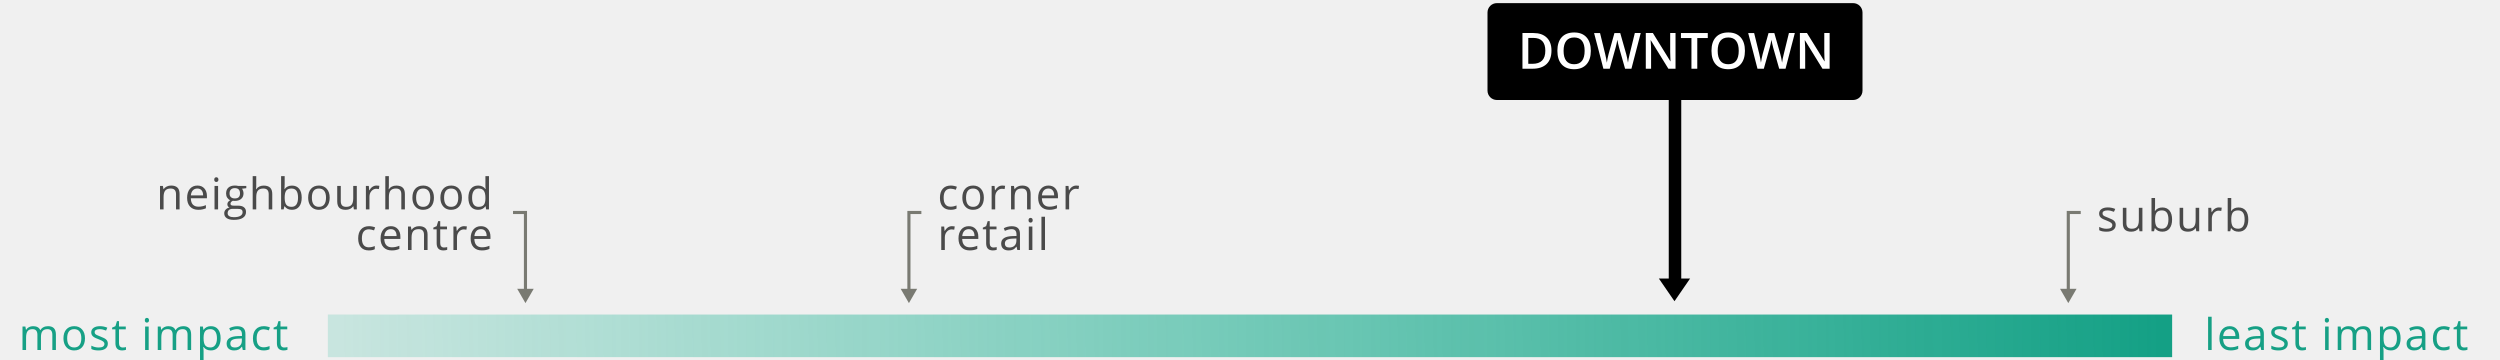
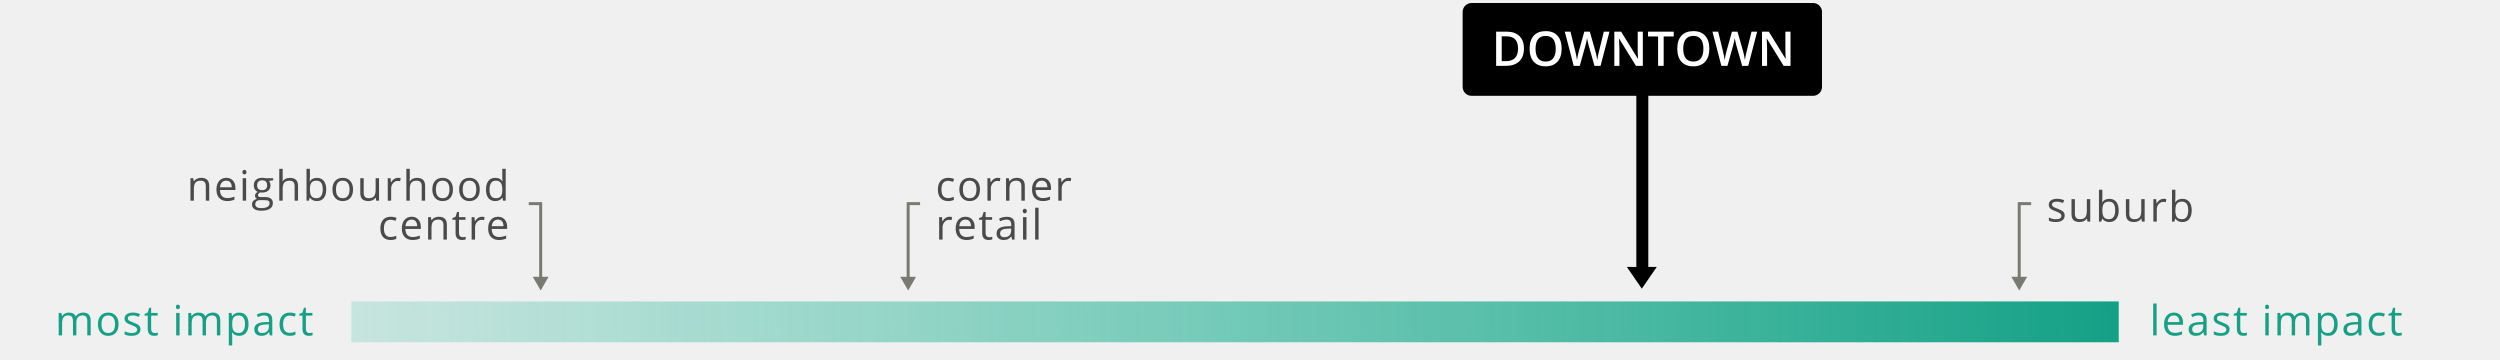
- <svg xmlns="http://www.w3.org/2000/svg" width="800px" height="115px" viewBox="0 0 800 115" version="1.1">
+ <svg xmlns="http://www.w3.org/2000/svg" width="800px" height="115px" viewBox="0 0 810 120" version="1.1">
  <defs>
    <linearGradient x1="0%" y1="50.036%" x2="100%" y2="50%" id="linearGradient-1">
      <stop stop-color="#26B99A" stop-opacity="0.2" offset="0%" />
      <stop stop-color="#1FB092" stop-opacity="0.585" offset="48.15%" />
      <stop stop-color="#14A085" offset="100%" />
    </linearGradient>
  </defs>
  <g id="Page-1" stroke="none" stroke-width="1" fill="none" fill-rule="evenodd">
    <g id="Downtown_Development">
      <g id="Group" transform="translate(104, 100)" fill="url(#linearGradient-1)">
        <rect id="Rectangle-path" x="0.917" y="0.652" width="590.167" height="13.636" />
      </g>
-       <text id="most-impact" font-family="OpenSans-Semibold, Open Sans" font-size="14" font-weight="500" letter-spacing="0.5" fill="#16A085">
+       <text id="most-impact" font-family="Open Sans" font-size="14" font-weight="500" letter-spacing="0.5" fill="#16A085">
        <tspan x="6" y="112">most impact</tspan>
      </text>
-       <text id="least-impact" font-family="OpenSans-Semibold, Open Sans" font-size="14" font-weight="500" letter-spacing="0.5" fill="#16A085">
+       <text id="least-impact" font-family="Open Sans" font-size="14" font-weight="500" letter-spacing="0.5" fill="#16A085">
        <tspan x="705.388" y="112">least impact</tspan>
      </text>
      <g id="Group-4" transform="translate(288, 52)">
        <text id="corner" font-family="OpenSans, Open Sans" font-size="14" font-weight="normal" line-spacing="13" letter-spacing="0.5" fill="#4A4A4A">
          <tspan x="12" y="15">corner</tspan>
          <tspan x="12" y="28">retail</tspan>
        </text>
        <g id="Group-2" transform="translate(3.5, 30) scale(-1, 1) translate(-3.5, -30) translate(0, 15)">
          <path d="M4.146,26.192 L4.146,0.996 L0.163,0.996" id="Shape" stroke="#797A72" />
          <path d="M4.146,29.996 L1.504,25.418 L6.789,25.418 L4.146,29.996 Z" id="Shape" fill="#797A72" />
        </g>
      </g>
      <g id="Group-8" transform="translate(476, 1)">
        <rect id="Rectangle-path" fill="#000000" x="58" y="14" width="4" height="75.515" />
        <rect id="Rectangle-3" fill="#000000" x="0" y="0" width="120" height="31" rx="3" />
        <g id="Group-6" transform="translate(11, 9)" fill="#FFFFFF">
          <g id="Shape">
            <path d="M9.473,6.172 C9.473,8.058 8.95,9.499 7.903,10.496 C6.856,11.493 5.348,11.992 3.38,11.992 L0.185,11.992 L0.185,0.57 L3.716,0.57 C5.533,0.57 6.947,1.059 7.958,2.039 C8.967,3.019 9.473,4.396 9.473,6.172 L9.473,6.172 L9.473,6.172 Z M7.504,6.234 C7.504,3.5 6.225,2.132 3.668,2.132 L2.051,2.132 L2.051,10.421 L3.379,10.421 C6.129,10.422 7.504,9.026 7.504,6.234 L7.504,6.234 L7.504,6.234 Z" />
            <path d="M22.066,6.266 C22.066,8.125 21.601,9.571 20.671,10.602 C19.741,11.633 18.425,12.149 16.722,12.149 C14.997,12.149 13.673,11.637 12.749,10.614 C11.824,9.591 11.362,8.136 11.362,6.251 C11.362,4.366 11.827,2.918 12.757,1.907 C13.687,0.896 15.013,0.391 16.737,0.391 C18.434,0.391 19.747,0.904 20.675,1.93 C21.603,2.956 22.066,4.401 22.066,6.266 L22.066,6.266 L22.066,6.266 Z M13.348,6.266 C13.348,7.672 13.631,8.739 14.2,9.465 C14.767,10.192 15.608,10.555 16.723,10.555 C17.832,10.555 18.669,10.196 19.235,9.477 C19.799,8.758 20.083,7.688 20.083,6.266 C20.083,4.865 19.803,3.802 19.243,3.078 C18.682,2.354 17.848,1.992 16.739,1.992 C15.619,1.992 14.774,2.354 14.204,3.078 C13.634,3.802 13.348,4.864 13.348,6.266 L13.348,6.266 L13.348,6.266 Z" />
            <path d="M35.059,11.992 L33.028,11.992 L31.09,5.18 C31.006,4.883 30.902,4.454 30.778,3.895 C30.654,3.336 30.577,2.946 30.551,2.727 C30.498,3.06 30.414,3.493 30.297,4.024 C30.18,4.555 30.082,4.951 30.004,5.212 L28.113,11.993 L26.082,11.993 L24.605,6.274 L23.105,0.571 L25.011,0.571 L26.644,7.227 C26.899,8.294 27.082,9.238 27.191,10.055 C27.248,9.613 27.334,9.117 27.449,8.571 C27.563,8.024 27.668,7.582 27.761,7.243 L29.62,0.571 L31.472,0.571 L33.378,7.274 C33.56,7.894 33.753,8.821 33.956,10.055 C34.034,9.31 34.222,8.363 34.518,7.211 L36.143,0.57 L38.034,0.57 L35.059,11.992 L35.059,11.992 L35.059,11.992 Z" />
            <path d="M49.168,11.992 L46.879,11.992 L41.262,2.89 L41.2,2.89 L41.239,3.398 C41.311,4.367 41.348,5.252 41.348,6.054 L41.348,11.992 L39.653,11.992 L39.653,0.57 L41.919,0.57 L47.521,9.625 L47.568,9.625 C47.557,9.505 47.537,9.069 47.506,8.316 C47.475,7.563 47.459,6.976 47.459,6.554 L47.459,0.57 L49.17,0.57 L49.17,11.992 L49.168,11.992 L49.168,11.992 Z" />
            <path d="M56.129,11.992 L54.262,11.992 L54.262,2.172 L50.903,2.172 L50.903,0.57 L59.489,0.57 L59.489,2.172 L56.13,2.172 L56.13,11.992 L56.129,11.992 L56.129,11.992 Z" />
            <path d="M71.379,6.266 C71.379,8.125 70.914,9.571 69.984,10.602 C69.054,11.633 67.738,12.149 66.035,12.149 C64.31,12.149 62.986,11.637 62.062,10.614 C61.137,9.591 60.675,8.136 60.675,6.251 C60.675,4.366 61.14,2.918 62.07,1.907 C63,0.896 64.326,0.391 66.05,0.391 C67.747,0.391 69.06,0.904 69.988,1.93 C70.915,2.956 71.379,4.401 71.379,6.266 L71.379,6.266 L71.379,6.266 Z M62.66,6.266 C62.66,7.672 62.943,8.739 63.512,9.465 C64.079,10.192 64.92,10.555 66.035,10.555 C67.144,10.555 67.981,10.196 68.547,9.477 C69.111,8.758 69.395,7.688 69.395,6.266 C69.395,4.865 69.115,3.802 68.555,3.078 C67.994,2.354 67.16,1.992 66.051,1.992 C64.931,1.992 64.086,2.354 63.516,3.078 C62.946,3.802 62.66,4.864 62.66,6.266 L62.66,6.266 L62.66,6.266 Z" />
            <path d="M84.371,11.992 L82.34,11.992 L80.402,5.18 C80.318,4.883 80.214,4.454 80.09,3.895 C79.966,3.336 79.889,2.946 79.863,2.727 C79.81,3.06 79.726,3.493 79.609,4.024 C79.492,4.555 79.394,4.951 79.316,5.212 L77.425,11.993 L75.394,11.993 L73.917,6.274 L72.417,0.571 L74.323,0.571 L75.956,7.227 C76.211,8.294 76.394,9.238 76.503,10.055 C76.56,9.613 76.646,9.117 76.761,8.571 C76.875,8.024 76.98,7.582 77.073,7.243 L78.932,0.571 L80.784,0.571 L82.69,7.274 C82.872,7.894 83.065,8.821 83.268,10.055 C83.346,9.31 83.534,8.363 83.83,7.211 L85.455,0.57 L87.346,0.57 L84.371,11.992 L84.371,11.992 L84.371,11.992 Z" />
            <path d="M98.48,11.992 L96.191,11.992 L90.574,2.89 L90.512,2.89 L90.551,3.398 C90.623,4.367 90.66,5.252 90.66,6.054 L90.66,11.992 L88.965,11.992 L88.965,0.57 L91.231,0.57 L96.833,9.625 L96.88,9.625 C96.869,9.505 96.849,9.069 96.818,8.316 C96.787,7.563 96.771,6.976 96.771,6.554 L96.771,0.57 L98.482,0.57 L98.482,11.992 L98.48,11.992 L98.48,11.992 Z" />
          </g>
        </g>
        <path d="M59.832,95.39 L62.332,91.759 L64.832,88.128 L59.832,88.128 L54.832,88.128 L57.332,91.759 L59.832,95.39 L59.832,95.39 Z" id="Shape" fill="#000000" />
      </g>
      <g id="Group-7" transform="translate(659, 59)">
        <g id="Group-5" transform="translate(0, 8)">
          <g id="Group-2" transform="translate(3.5, 15) scale(-1, 1) translate(-3.5, -15) ">
            <path d="M4.146,26.192 L4.146,0.996 L0.163,0.996" id="Shape" stroke="#797A72" />
            <path d="M4.146,29.996 L1.504,25.418 L6.789,25.418 L4.146,29.996 Z" id="Shape" fill="#797A72" />
          </g>
        </g>
        <text id="suburb" font-family="OpenSans, Open Sans" font-size="14" font-weight="normal" line-spacing="13" letter-spacing="0.5" fill="#4A4A4A">
          <tspan x="12" y="15">suburb</tspan>
        </text>
      </g>
      <g id="Group-3" transform="translate(50, 52)">
        <g id="Group-2" transform="translate(114, 15)">
          <path d="M4.146,26.192 L4.146,0.996 L0.163,0.996" id="Shape" stroke="#797A72" />
          <path d="M4.146,29.996 L1.504,25.418 L6.789,25.418 L4.146,29.996 Z" id="Shape" fill="#797A72" />
        </g>
        <text id="neighbourhood" font-family="OpenSans, Open Sans" font-size="14" font-weight="normal" line-spacing="13" letter-spacing="0.5" fill="#4A4A4A">
          <tspan x="0" y="15">neighbourhood</tspan>
          <tspan x="63.834" y="28">centre</tspan>
        </text>
      </g>
    </g>
  </g>
</svg>
